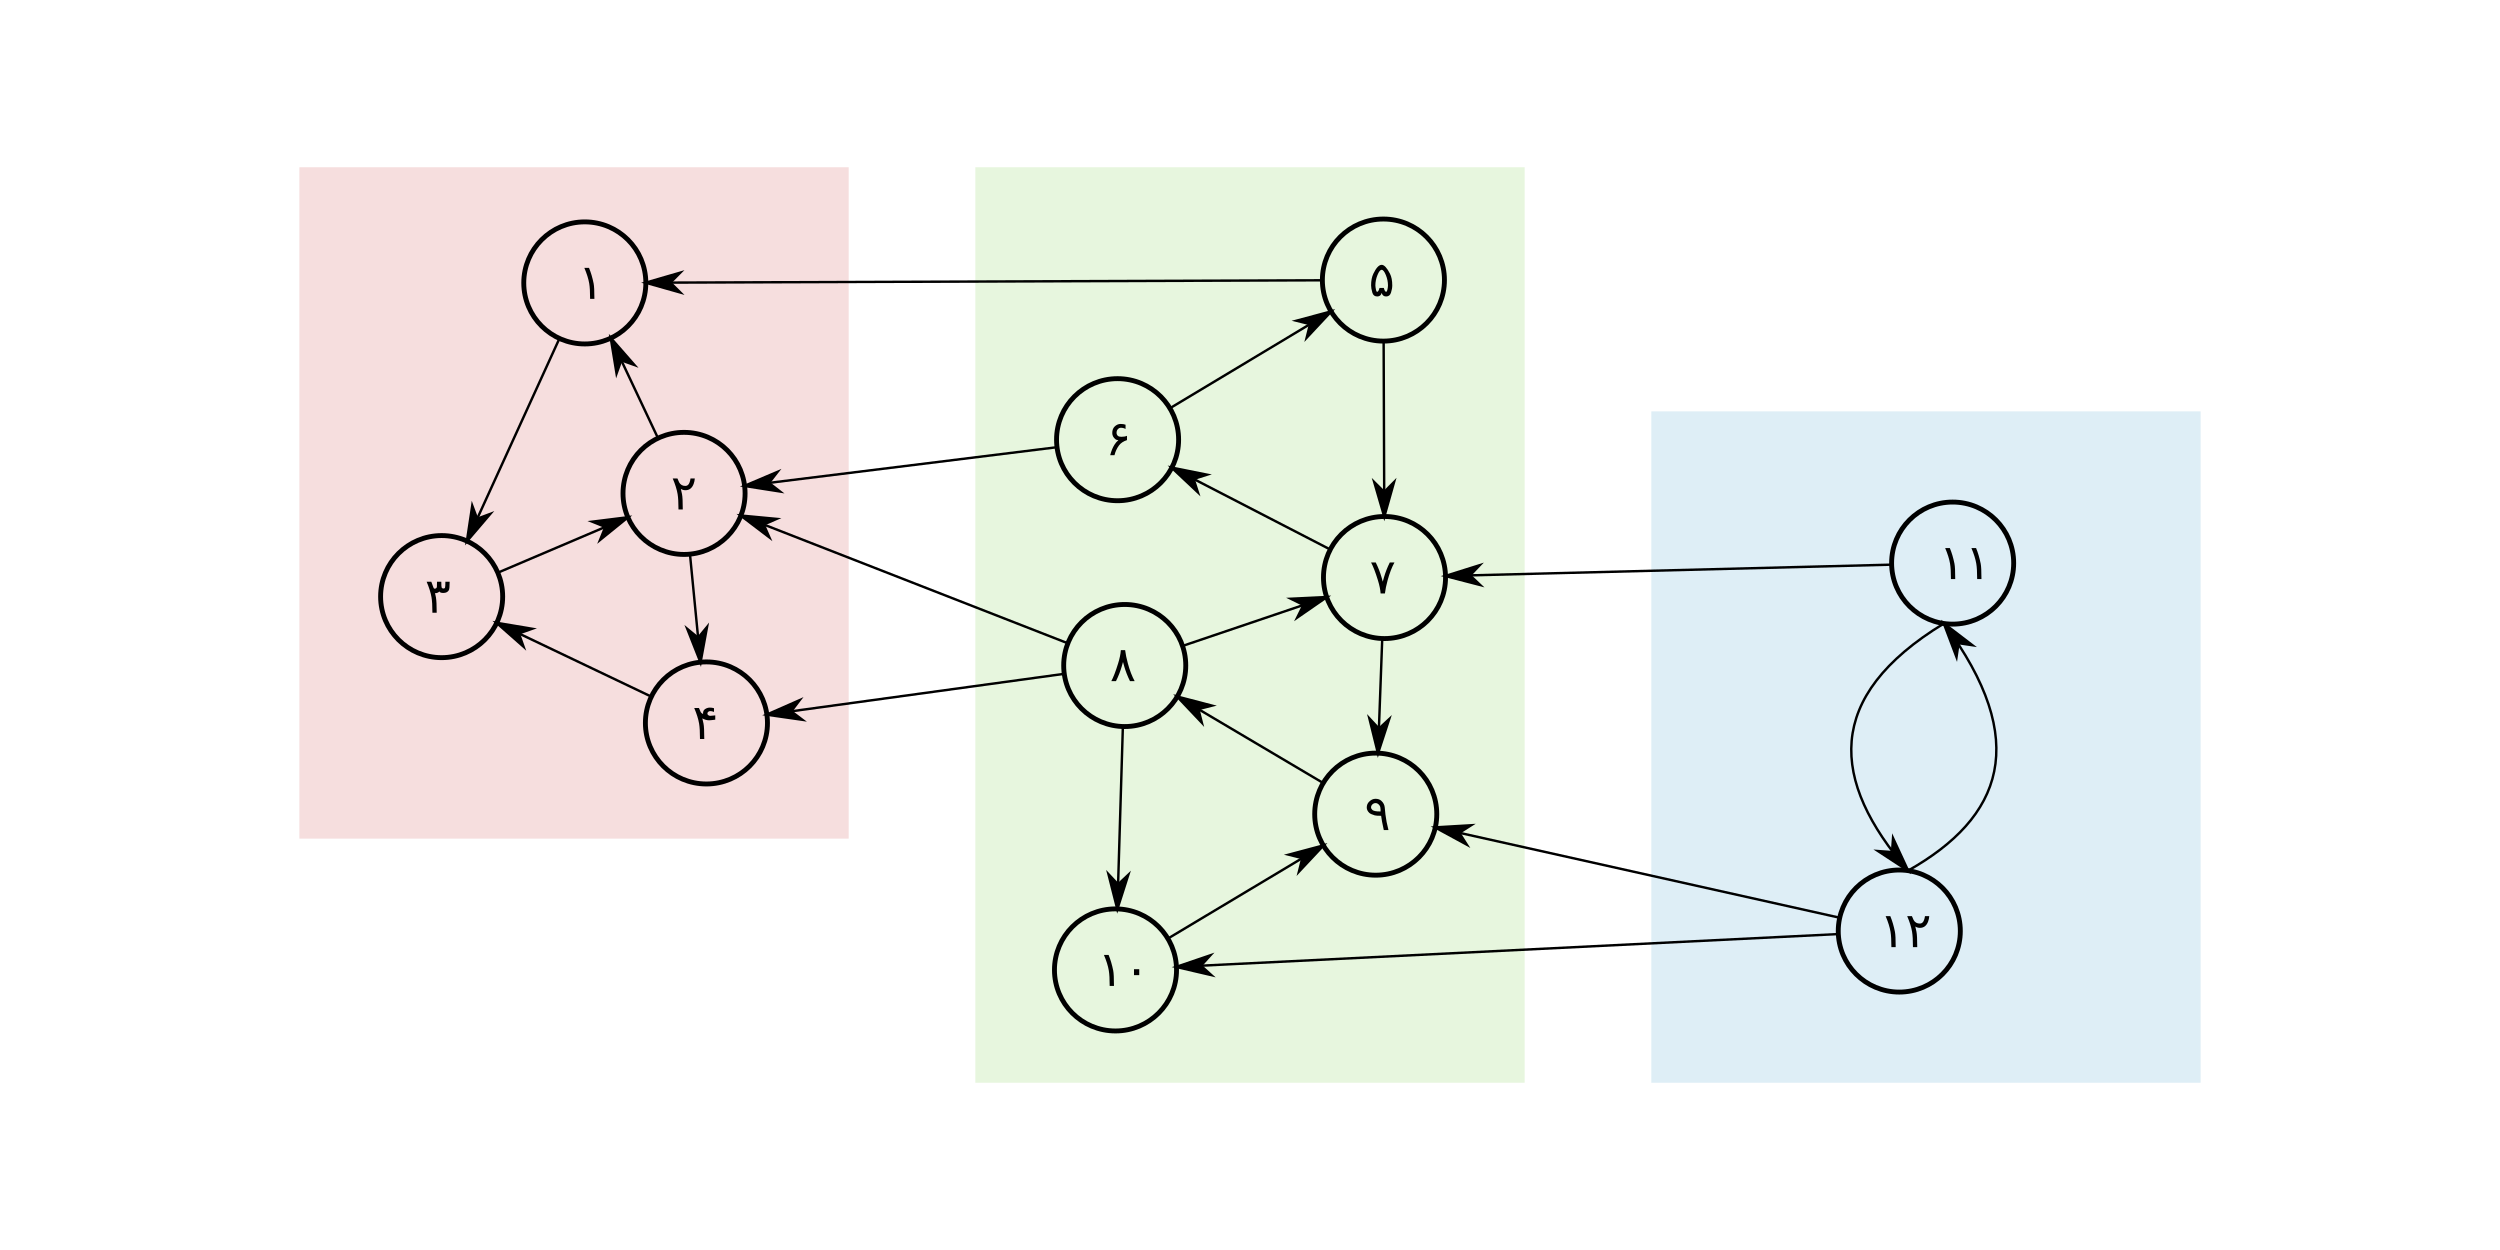
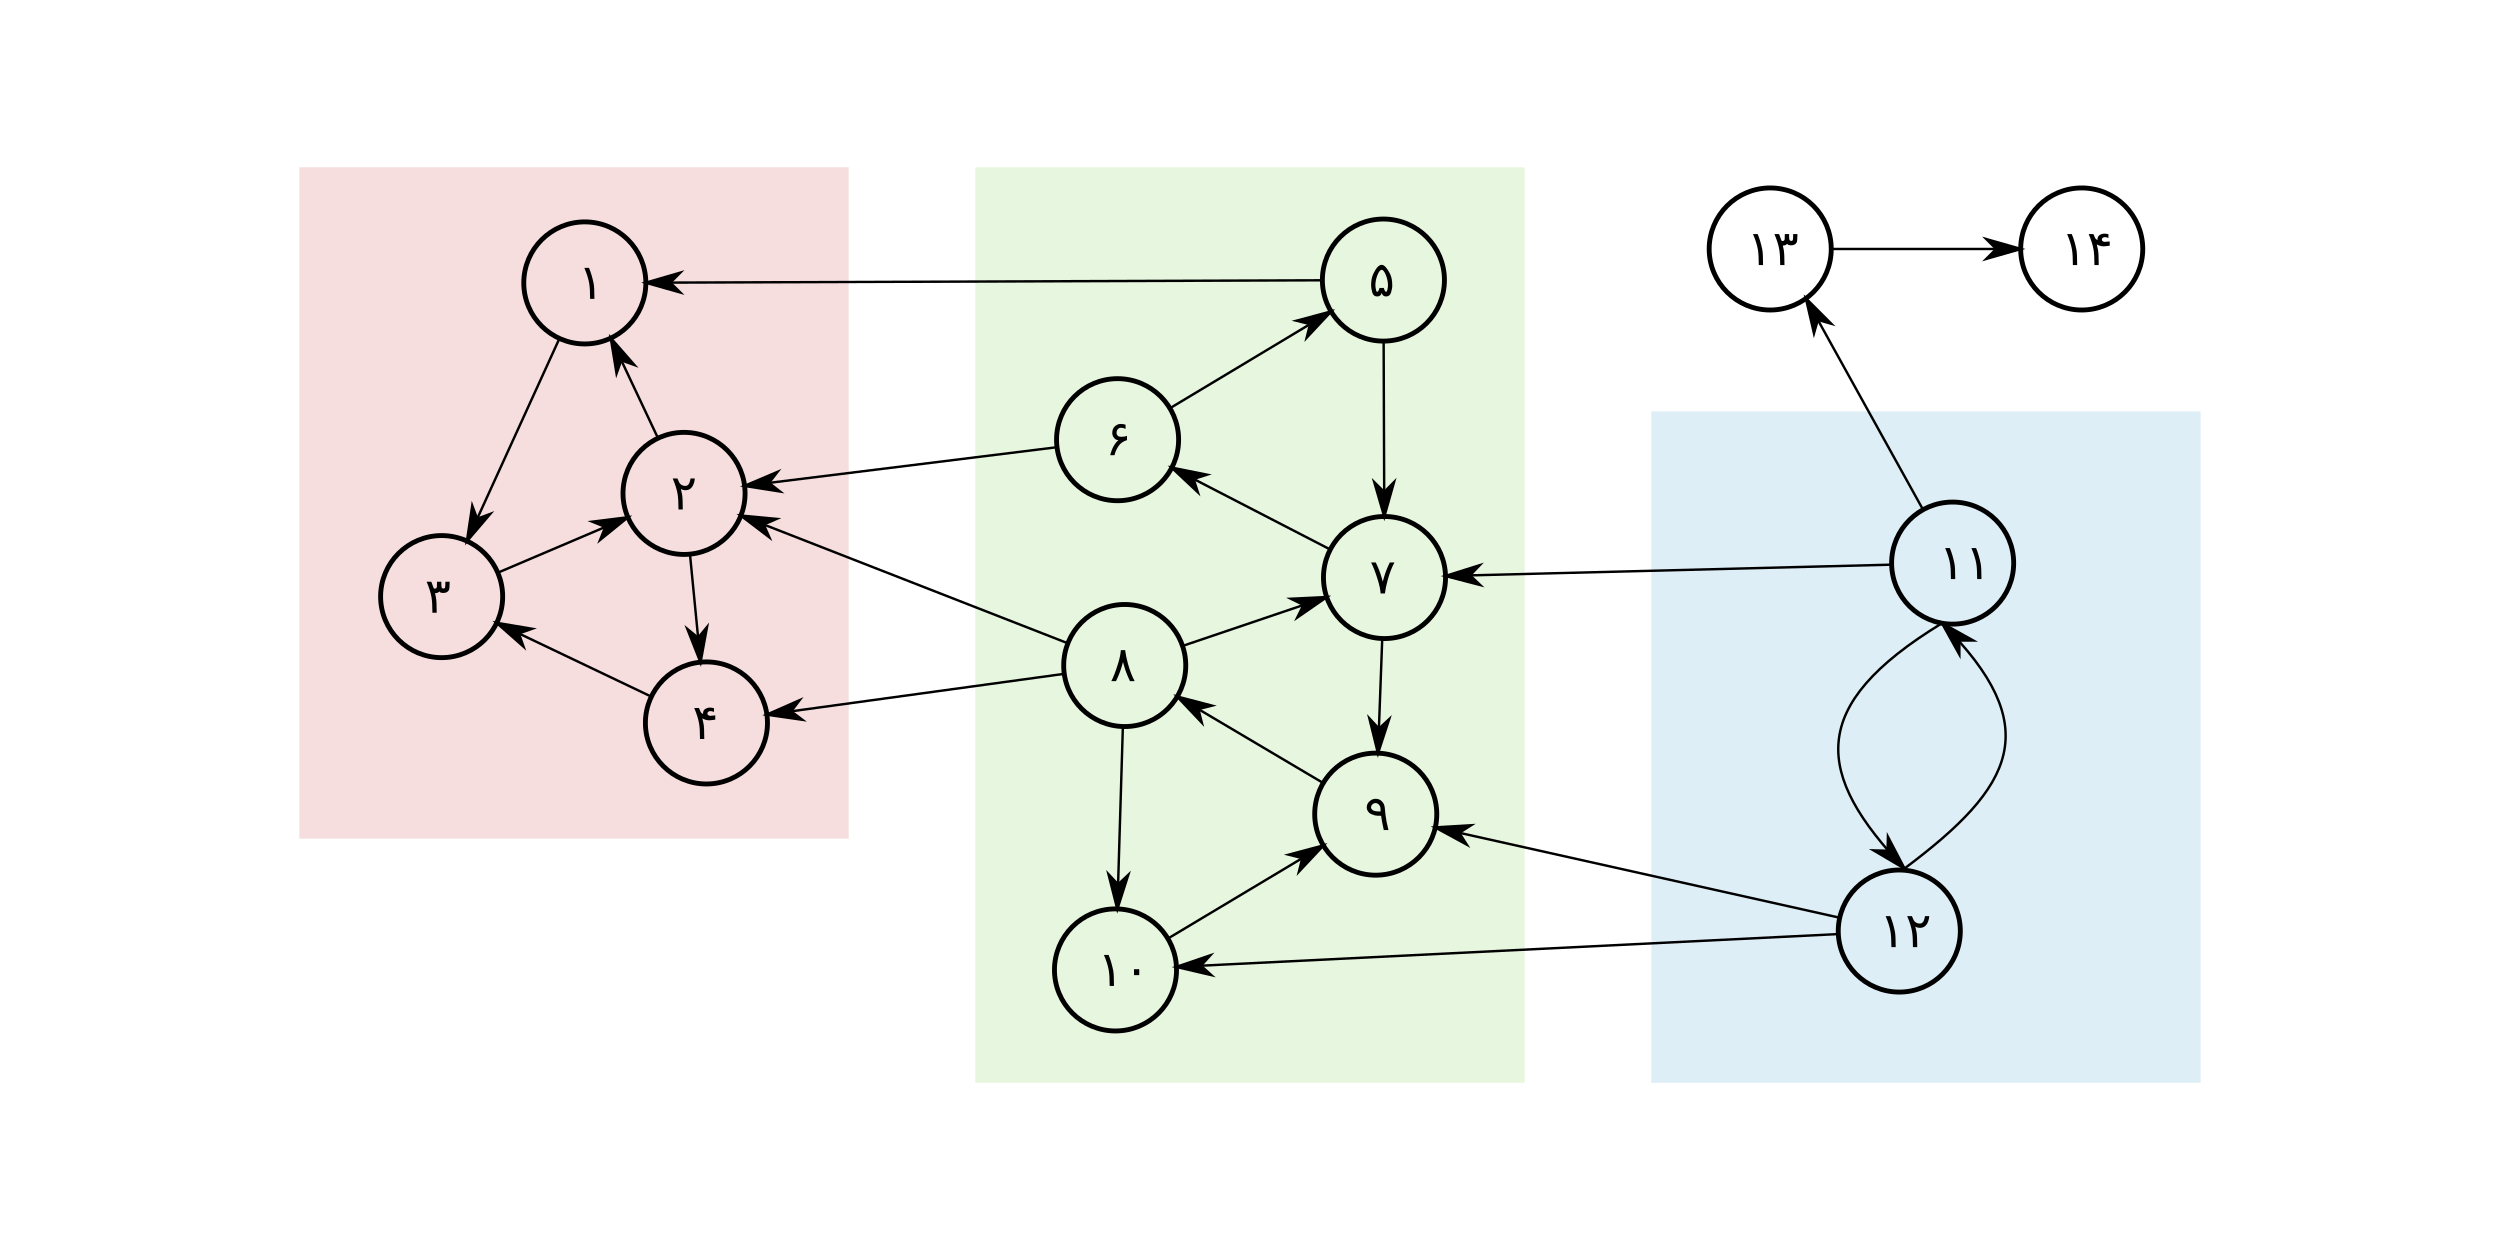
<svg xmlns="http://www.w3.org/2000/svg" id="svg8" version="1.1" viewBox="0 0 2048 1024" height="1024" width="2048">
  <defs id="defs2">
+     <marker orient="auto" refY="0" refX="0" id="marker4609" style="overflow:visible">
+       <path id="path4607" d="M 0,0 5,-5 -12.5,0 5,5 Z" style="fill:#000000;fill-opacity:1;fill-rule:evenodd;stroke:#000000;stroke-width:1pt;stroke-opacity:1" transform="matrix(-0.8,0,0,-0.8,-10,0)" />
+     </marker>
+     <marker style="overflow:visible" id="marker4431" refX="0" refY="0" orient="auto">
+       <path transform="matrix(-0.8,0,0,-0.8,-10,0)" style="fill:#000000;fill-opacity:1;fill-rule:evenodd;stroke:#000000;stroke-width:1pt;stroke-opacity:1" d="M 0,0 5,-5 -12.5,0 5,5 Z" id="path4429" />
+     </marker>
    <marker orient="auto" refY="0" refX="0" id="marker1857" style="overflow:visible">
      <path id="path1855" d="M 0,0 5,-5 -12.5,0 5,5 Z" style="fill:#000000;fill-opacity:1;fill-rule:evenodd;stroke:#000000;stroke-width:1pt;stroke-opacity:1" transform="matrix(-0.8,0,0,-0.8,-10,0)" />
    </marker>
    <marker orient="auto" refY="0" refX="0" id="marker1847" style="overflow:visible">
      <path id="path1845" d="M 0,0 5,-5 -12.5,0 5,5 Z" style="fill:#000000;fill-opacity:1;fill-rule:evenodd;stroke:#000000;stroke-width:1pt;stroke-opacity:1" transform="matrix(-0.8,0,0,-0.8,-10,0)" />
    </marker>
    <marker orient="auto" refY="0" refX="0" id="marker1837" style="overflow:visible">
      <path id="path1835" d="M 0,0 5,-5 -12.5,0 5,5 Z" style="fill:#000000;fill-opacity:1;fill-rule:evenodd;stroke:#000000;stroke-width:1pt;stroke-opacity:1" transform="matrix(-0.8,0,0,-0.8,-10,0)" />
    </marker>
    <marker orient="auto" refY="0" refX="0" id="marker1827" style="overflow:visible">
      <path id="path1825" d="M 0,0 5,-5 -12.5,0 5,5 Z" style="fill:#000000;fill-opacity:1;fill-rule:evenodd;stroke:#000000;stroke-width:1pt;stroke-opacity:1" transform="matrix(-0.8,0,0,-0.8,-10,0)" />
    </marker>
    <marker orient="auto" refY="0" refX="0" id="marker1817" style="overflow:visible">
      <path id="path1815" d="M 0,0 5,-5 -12.5,0 5,5 Z" style="fill:#000000;fill-opacity:1;fill-rule:evenodd;stroke:#000000;stroke-width:1pt;stroke-opacity:1" transform="matrix(-0.8,0,0,-0.8,-10,0)" />
    </marker>
    <marker orient="auto" refY="0" refX="0" id="marker1807" style="overflow:visible">
      <path id="path1805" d="M 0,0 5,-5 -12.5,0 5,5 Z" style="fill:#000000;fill-opacity:1;fill-rule:evenodd;stroke:#000000;stroke-width:1pt;stroke-opacity:1" transform="matrix(-0.8,0,0,-0.8,-10,0)" />
    </marker>
    <marker orient="auto" refY="0" refX="0" id="marker1797" style="overflow:visible">
      <path id="path1795" d="M 0,0 5,-5 -12.5,0 5,5 Z" style="fill:#000000;fill-opacity:1;fill-rule:evenodd;stroke:#000000;stroke-width:1pt;stroke-opacity:1" transform="matrix(-0.8,0,0,-0.8,-10,0)" />
    </marker>
    <marker orient="auto" refY="0" refX="0" id="marker1787" style="overflow:visible">
      <path id="path1785" d="M 0,0 5,-5 -12.5,0 5,5 Z" style="fill:#000000;fill-opacity:1;fill-rule:evenodd;stroke:#000000;stroke-width:1pt;stroke-opacity:1" transform="matrix(-0.8,0,0,-0.8,-10,0)" />
    </marker>
    <marker orient="auto" refY="0" refX="0" id="marker1777" style="overflow:visible">
      <path id="path1775" d="M 0,0 5,-5 -12.5,0 5,5 Z" style="fill:#000000;fill-opacity:1;fill-rule:evenodd;stroke:#000000;stroke-width:1pt;stroke-opacity:1" transform="matrix(-0.8,0,0,-0.8,-10,0)" />
    </marker>
    <marker orient="auto" refY="0" refX="0" id="marker1767" style="overflow:visible">
      <path id="path1765" d="M 0,0 5,-5 -12.5,0 5,5 Z" style="fill:#000000;fill-opacity:1;fill-rule:evenodd;stroke:#000000;stroke-width:1pt;stroke-opacity:1" transform="matrix(-0.8,0,0,-0.8,-10,0)" />
    </marker>
    <marker orient="auto" refY="0" refX="0" id="marker1757" style="overflow:visible">
      <path id="path1755" d="M 0,0 5,-5 -12.5,0 5,5 Z" style="fill:#000000;fill-opacity:1;fill-rule:evenodd;stroke:#000000;stroke-width:1pt;stroke-opacity:1" transform="matrix(-0.8,0,0,-0.8,-10,0)" />
    </marker>
    <marker orient="auto" refY="0" refX="0" id="marker1747" style="overflow:visible">
      <path id="path1745" d="M 0,0 5,-5 -12.5,0 5,5 Z" style="fill:#000000;fill-opacity:1;fill-rule:evenodd;stroke:#000000;stroke-width:1pt;stroke-opacity:1" transform="matrix(-0.8,0,0,-0.8,-10,0)" />
    </marker>
    <marker orient="auto" refY="0" refX="0" id="marker1737" style="overflow:visible">
      <path id="path1735" d="M 0,0 5,-5 -12.5,0 5,5 Z" style="fill:#000000;fill-opacity:1;fill-rule:evenodd;stroke:#000000;stroke-width:1pt;stroke-opacity:1" transform="matrix(-0.8,0,0,-0.8,-10,0)" />
    </marker>
    <marker orient="auto" refY="0" refX="0" id="marker1727" style="overflow:visible">
      <path id="path1725" d="M 0,0 5,-5 -12.5,0 5,5 Z" style="fill:#000000;fill-opacity:1;fill-rule:evenodd;stroke:#000000;stroke-width:1pt;stroke-opacity:1" transform="matrix(-0.8,0,0,-0.8,-10,0)" />
    </marker>
    <marker orient="auto" refY="0" refX="0" id="marker1717" style="overflow:visible">
      <path id="path1715" d="M 0,0 5,-5 -12.5,0 5,5 Z" style="fill:#000000;fill-opacity:1;fill-rule:evenodd;stroke:#000000;stroke-width:1pt;stroke-opacity:1" transform="matrix(-0.8,0,0,-0.8,-10,0)" />
    </marker>
    <marker orient="auto" refY="0" refX="0" id="marker1707" style="overflow:visible">
      <path id="path1705" d="M 0,0 5,-5 -12.5,0 5,5 Z" style="fill:#000000;fill-opacity:1;fill-rule:evenodd;stroke:#000000;stroke-width:1pt;stroke-opacity:1" transform="matrix(-0.8,0,0,-0.8,-10,0)" />
    </marker>
    <marker orient="auto" refY="0" refX="0" id="marker1697" style="overflow:visible">
      <path id="path1695" d="M 0,0 5,-5 -12.5,0 5,5 Z" style="fill:#000000;fill-opacity:1;fill-rule:evenodd;stroke:#000000;stroke-width:1pt;stroke-opacity:1" transform="matrix(-0.8,0,0,-0.8,-10,0)" />
    </marker>
    <marker orient="auto" refY="0" refX="0" id="marker1687" style="overflow:visible">
      <path id="path1685" d="M 0,0 5,-5 -12.5,0 5,5 Z" style="fill:#000000;fill-opacity:1;fill-rule:evenodd;stroke:#000000;stroke-width:1pt;stroke-opacity:1" transform="matrix(-0.8,0,0,-0.8,-10,0)" />
    </marker>
    <marker orient="auto" refY="0" refX="0" id="marker1677" style="overflow:visible">
      <path id="path1675" d="M 0,0 5,-5 -12.5,0 5,5 Z" style="fill:#000000;fill-opacity:1;fill-rule:evenodd;stroke:#000000;stroke-width:1pt;stroke-opacity:1" transform="matrix(-0.8,0,0,-0.8,-10,0)" />
    </marker>
    <marker orient="auto" refY="0" refX="0" id="marker1667" style="overflow:visible">
      <path id="path1665" d="M 0,0 5,-5 -12.5,0 5,5 Z" style="fill:#000000;fill-opacity:1;fill-rule:evenodd;stroke:#000000;stroke-width:1pt;stroke-opacity:1" transform="matrix(-0.8,0,0,-0.8,-10,0)" />
    </marker>
    <marker orient="auto" refY="0" refX="0" id="marker1657" style="overflow:visible">
      <path id="path1655" d="M 0,0 5,-5 -12.5,0 5,5 Z" style="fill:#000000;fill-opacity:1;fill-rule:evenodd;stroke:#000000;stroke-width:1pt;stroke-opacity:1" transform="matrix(-0.8,0,0,-0.8,-10,0)" />
    </marker>
    <marker orient="auto" refY="0" refX="0" id="marker1647" style="overflow:visible">
      <path id="path1645" d="M 0,0 5,-5 -12.5,0 5,5 Z" style="fill:#000000;fill-opacity:1;fill-rule:evenodd;stroke:#000000;stroke-width:1pt;stroke-opacity:1" transform="matrix(-0.8,0,0,-0.8,-10,0)" />
    </marker>
    <marker orient="auto" refY="0" refX="0" id="marker1637" style="overflow:visible">
      <path id="path1635" d="M 0,0 5,-5 -12.5,0 5,5 Z" style="fill:#000000;fill-opacity:1;fill-rule:evenodd;stroke:#000000;stroke-width:1pt;stroke-opacity:1" transform="matrix(-0.8,0,0,-0.8,-10,0)" />
    </marker>
    <marker style="overflow:visible" id="Arrow2Lend" refX="0" refY="0" orient="auto">
      <path transform="matrix(-1.1,0,0,-1.1,-1.1,0)" d="M 8.719,4.034 -2.207,0.016 8.719,-4.002 c -1.745,2.372 -1.735,5.617 -6e-7,8.035 z" style="fill:#000000;fill-opacity:1;fill-rule:evenodd;stroke:#000000;stroke-width:0.625;stroke-linejoin:round;stroke-opacity:1" id="path1128" />
    </marker>
    <marker style="overflow:visible" id="marker1385" refX="0" refY="0" orient="auto">
      <path transform="matrix(-0.8,0,0,-0.8,-10,0)" style="fill:#000000;fill-opacity:1;fill-rule:evenodd;stroke:#000000;stroke-width:1pt;stroke-opacity:1" d="M 0,0 5,-5 -12.5,0 5,5 Z" id="path1383" />
    </marker>
  </defs>
  <g id="layer1">
-     <g transform="translate(-93.15454,30.05866)" id="g5065">
-       <g id="g4847" transform="translate(0,-8.789703)">
-         <rect y="115.731" x="338.403" height="550" width="450" id="rect4747" style="opacity:1;fill:#d65c5c;fill-opacity:0.2;fill-rule:nonzero;stroke:none;stroke-width:2;stroke-linecap:round;stroke-linejoin:round;stroke-miterlimit:4;stroke-dasharray:none;stroke-dashoffset:2;stroke-opacity:1" />
-         <g transform="translate(-14.70454,-34.90003)" id="g4809">
-           <g id="g862" transform="translate(462.1256,88.26923)">
-             <circle r="50" cy="157.127" cx="124.802" id="path14" style="fill:none;fill-opacity:1;fill-rule:nonzero;stroke:#000000;stroke-width:4;stroke-linecap:round;stroke-linejoin:round;stroke-miterlimit:4;stroke-dasharray:none;stroke-dashoffset:2;stroke-opacity:1" />
-             <text id="text841" y="170.213" x="118.992" style="font-style:normal;font-variant:normal;font-weight:normal;font-stretch:normal;font-size:40px;line-height:1.25;font-family:Vazir;-inkscape-font-specification:Vazir;letter-spacing:0px;word-spacing:0px;fill:#000000;fill-opacity:1;stroke:none" xml:space="preserve">
-               <tspan y="170.213" x="118.992" id="tspan839">۱</tspan>
-             </text>
-           </g>
-           <g id="g1042" transform="translate(474.8771,289.3127)">
-             <circle style="fill:none;fill-opacity:1;fill-rule:nonzero;stroke:#000000;stroke-width:4;stroke-linecap:round;stroke-linejoin:round;stroke-miterlimit:4;stroke-dasharray:none;stroke-dashoffset:2;stroke-opacity:1" id="path14-91" cx="193.347" cy="128.512" r="50" />
-             <text xml:space="preserve" style="font-style:normal;font-variant:normal;font-weight:normal;font-stretch:normal;font-size:40px;line-height:1.25;font-family:Vazir;-inkscape-font-specification:Vazir;letter-spacing:0px;word-spacing:0px;fill:#000000;fill-opacity:1;stroke:none" x="182.469" y="141.686" id="text841-8">
-               <tspan id="tspan839-6" x="182.469" y="141.686">۲</tspan>
-             </text>
-           </g>
-           <g id="g1047" transform="translate(150.4697,374.9563)">
-             <circle style="fill:none;fill-opacity:1;fill-rule:nonzero;stroke:#000000;stroke-width:4;stroke-linecap:round;stroke-linejoin:round;stroke-miterlimit:4;stroke-dasharray:none;stroke-dashoffset:2;stroke-opacity:1" id="path14-6" cx="319.178" cy="127.419" r="50" />
-             <text xml:space="preserve" style="font-style:normal;font-variant:normal;font-weight:normal;font-stretch:normal;font-size:40px;line-height:1.25;font-family:Vazir;-inkscape-font-specification:Vazir;letter-spacing:0px;word-spacing:0px;fill:#000000;fill-opacity:1;stroke:none" x="305.399" y="140.603" id="text841-67">
-               <tspan id="tspan839-7" x="305.399" y="140.603">۳</tspan>
-             </text>
-           </g>
-           <g id="g1052" transform="translate(243.0339,477.9015)">
-             <circle style="fill:none;fill-opacity:1;fill-rule:nonzero;stroke:#000000;stroke-width:4;stroke-linecap:round;stroke-linejoin:round;stroke-miterlimit:4;stroke-dasharray:none;stroke-dashoffset:2;stroke-opacity:1" id="path14-1" cx="443.535" cy="127.964" r="50" />
-             <text xml:space="preserve" style="font-style:normal;font-variant:normal;font-weight:normal;font-stretch:normal;font-size:40px;line-height:1.25;font-family:Vazir;-inkscape-font-specification:Vazir;letter-spacing:0px;word-spacing:0px;fill:#000000;fill-opacity:1;stroke:none" x="431.923" y="141.119" id="text841-2">
-               <tspan id="tspan839-69" x="431.923" y="141.119">۴</tspan>
-             </text>
-           </g>
-           <path style="fill:none;fill-rule:evenodd;stroke:#000000;stroke-width:2;stroke-linecap:round;stroke-linejoin:round;stroke-miterlimit:4;stroke-dasharray:none;stroke-opacity:1;marker-end:url(#marker1637)" d="M 566.169,290.883 490.407,456.889" id="path1105" />
-           <path style="fill:none;fill-rule:evenodd;stroke:#000000;stroke-width:2;stroke-linecap:butt;stroke-linejoin:miter;stroke-miterlimit:4;stroke-dasharray:none;stroke-opacity:1;marker-end:url(#marker1647)" d="M 646.902,372.6 608.25,290.621" id="path1473" />
-           <path style="fill:none;fill-rule:evenodd;stroke:#000000;stroke-width:2;stroke-linecap:butt;stroke-linejoin:miter;stroke-miterlimit:4;stroke-dasharray:none;stroke-opacity:1;marker-end:url(#marker1657)" d="M 515.651,482.788 622.222,437.412" id="path1491" />
-           <path style="fill:none;fill-rule:evenodd;stroke:#000000;stroke-width:2;stroke-linecap:butt;stroke-linejoin:miter;stroke-miterlimit:4;stroke-dasharray:none;stroke-opacity:1;marker-end:url(#marker1667)" d="m 673.079,467.588 8.635,88.514" id="path1509" />
-           <path style="fill:none;fill-rule:evenodd;stroke:#000000;stroke-width:2;stroke-linecap:butt;stroke-linejoin:miter;stroke-miterlimit:4;stroke-dasharray:none;stroke-opacity:1;marker-end:url(#marker1677)" d="M 641.442,584.337 514.774,523.905" id="path1511" />
-         </g>
-       </g>
-       <g id="g4884" transform="translate(-5.859802)">
-         <rect y="106.941" x="898.014" height="750" width="450" id="rect4749" style="opacity:1;fill:#87d65c;fill-opacity:0.2;fill-rule:nonzero;stroke:none;stroke-width:2;stroke-linecap:round;stroke-linejoin:round;stroke-miterlimit:4;stroke-dasharray:none;stroke-dashoffset:2;stroke-opacity:1" />
-         <g transform="translate(-4.127637,-14.09676)" id="g4786">
-           <g id="g1057" transform="translate(650.4662,87.29669)">
-             <circle style="fill:none;fill-opacity:1;fill-rule:nonzero;stroke:#000000;stroke-width:4;stroke-linecap:round;stroke-linejoin:round;stroke-miterlimit:4;stroke-dasharray:none;stroke-dashoffset:2;stroke-opacity:1" id="path14-9" cx="585.965" cy="126.176" r="50" />
-             <text xml:space="preserve" style="font-style:normal;font-variant:normal;font-weight:normal;font-stretch:normal;font-size:40px;line-height:1.25;font-family:Vazir;-inkscape-font-specification:Vazir;letter-spacing:0px;word-spacing:0px;fill:#000000;fill-opacity:1;stroke:none" x="573.797" y="139.389" id="text841-4">
-               <tspan id="tspan839-1" x="573.797" y="139.389">۵</tspan>
-             </text>
-           </g>
-           <g id="g1082" transform="translate(1156.573,175.1213)">
-             <circle style="fill:none;fill-opacity:1;fill-rule:nonzero;stroke:#000000;stroke-width:4;stroke-linecap:round;stroke-linejoin:round;stroke-miterlimit:4;stroke-dasharray:none;stroke-dashoffset:2;stroke-opacity:1" id="path14-4" cx="80.755" cy="282.028" r="50" />
-             <text xml:space="preserve" style="font-style:normal;font-variant:normal;font-weight:normal;font-stretch:normal;font-size:40px;line-height:1.25;font-family:Vazir;-inkscape-font-specification:Vazir;letter-spacing:0px;word-spacing:0px;fill:#000000;fill-opacity:1;stroke:none" x="68.587" y="295.104" id="text841-6">
-               <tspan id="tspan839-0" x="68.587" y="295.104">۷</tspan>
-             </text>
-           </g>
-           <g id="g1069" transform="translate(300.6683,223.6106)">
-             <circle style="fill:none;fill-opacity:1;fill-rule:nonzero;stroke:#000000;stroke-width:4;stroke-linecap:round;stroke-linejoin:round;stroke-miterlimit:4;stroke-dasharray:none;stroke-dashoffset:2;stroke-opacity:1" id="path14-8" cx="717.993" cy="120.618" r="50" />
-             <text xml:space="preserve" style="font-style:normal;font-variant:normal;font-weight:normal;font-stretch:normal;font-size:40px;line-height:1.25;font-family:Vazir;-inkscape-font-specification:Vazir;letter-spacing:0px;word-spacing:0px;fill:#000000;fill-opacity:1;stroke:none" x="707.886" y="133.333" id="text841-9">
-               <tspan id="tspan839-10" x="707.886" y="133.333">۶</tspan>
-             </text>
-           </g>
-           <g id="g1092" transform="translate(893.5871,373.2261)">
-             <circle style="fill:none;fill-opacity:1;fill-rule:nonzero;stroke:#000000;stroke-width:4;stroke-linecap:round;stroke-linejoin:round;stroke-miterlimit:4;stroke-dasharray:none;stroke-dashoffset:2;stroke-opacity:1" id="path14-67" cx="336.564" cy="277.761" r="50" />
-             <text xml:space="preserve" style="font-style:normal;font-variant:normal;font-weight:normal;font-stretch:normal;font-size:40px;line-height:1.25;font-family:Vazir;-inkscape-font-specification:Vazir;letter-spacing:0px;word-spacing:0px;fill:#000000;fill-opacity:1;stroke:none" x="327.248" y="290.779" id="text841-3">
-               <tspan id="tspan839-9" x="327.248" y="290.779">۹</tspan>
-             </text>
-           </g>
-           <g id="g1087" transform="translate(813.9992,246.9235)">
-             <circle style="fill:none;fill-opacity:1;fill-rule:nonzero;stroke:#000000;stroke-width:4;stroke-linecap:round;stroke-linejoin:round;stroke-miterlimit:4;stroke-dasharray:none;stroke-dashoffset:2;stroke-opacity:1" id="path14-5" cx="210.518" cy="282.301" r="50" />
-             <text xml:space="preserve" style="font-style:normal;font-variant:normal;font-weight:normal;font-stretch:normal;font-size:40px;line-height:1.25;font-family:Vazir;-inkscape-font-specification:Vazir;letter-spacing:0px;word-spacing:0px;fill:#000000;fill-opacity:1;stroke:none" x="198.35" y="295.104" id="text841-1">
-               <tspan id="tspan839-8" x="198.35" y="295.104">۸</tspan>
-             </text>
-           </g>
-           <g id="g1097" transform="translate(553.674,500.046)">
-             <circle style="fill:none;fill-opacity:1;fill-rule:nonzero;stroke:#000000;stroke-width:4;stroke-linecap:round;stroke-linejoin:round;stroke-miterlimit:4;stroke-dasharray:none;stroke-dashoffset:2;stroke-opacity:1" id="path14-61" cx="463.282" cy="278.558" r="50" />
-             <text xml:space="preserve" style="font-style:normal;font-variant:normal;font-weight:normal;font-stretch:normal;font-size:40px;line-height:1.25;font-family:Vazir;-inkscape-font-specification:Vazir;letter-spacing:0px;word-spacing:0px;fill:#000000;fill-opacity:1;stroke:none" x="448.36" y="291.644" id="text841-98">
-               <tspan id="tspan839-4" x="448.36" y="291.644">۱۰</tspan>
-             </text>
-           </g>
-           <path style="fill:none;fill-rule:evenodd;stroke:#000000;stroke-width:2;stroke-linecap:butt;stroke-linejoin:miter;stroke-miterlimit:4;stroke-dasharray:none;stroke-opacity:1;marker-end:url(#marker1687)" d="m 1236.616,263.471 0.529,143.679" id="path1513" />
-           <path style="fill:none;fill-rule:evenodd;stroke:#000000;stroke-width:2;stroke-linecap:butt;stroke-linejoin:miter;stroke-miterlimit:4;stroke-dasharray:none;stroke-opacity:1;marker-end:url(#marker1697)" d="m 1061.528,318.49 132.038,-79.28" id="path1515" />
-           <path style="fill:none;fill-rule:evenodd;stroke:#000000;stroke-width:2;stroke-linecap:butt;stroke-linejoin:miter;stroke-miterlimit:4;stroke-dasharray:none;stroke-opacity:1;marker-end:url(#marker1707)" d="M 1192.903,434.208 1063.087,367.17" id="path1517" />
-           <path style="fill:none;fill-rule:evenodd;stroke:#000000;stroke-width:2;stroke-linecap:butt;stroke-linejoin:miter;stroke-miterlimit:4;stroke-dasharray:none;stroke-opacity:1;marker-end:url(#marker1727)" d="m 1071.874,513.186 118.098,-39.998" id="path1521" />
-           <path style="fill:none;fill-rule:evenodd;stroke:#000000;stroke-width:2;stroke-linecap:butt;stroke-linejoin:miter;stroke-miterlimit:4;stroke-dasharray:none;stroke-opacity:1;marker-end:url(#marker1737)" d="m 1235.478,507.115 -3.477,93.907" id="path1523" />
-           <path style="fill:none;fill-rule:evenodd;stroke:#000000;stroke-width:2;stroke-linecap:butt;stroke-linejoin:miter;stroke-miterlimit:4;stroke-dasharray:none;stroke-opacity:1;marker-end:url(#marker1747)" d="M 1187.129,625.512 1067.54,554.7" id="path1525" />
-           <path style="fill:none;fill-rule:evenodd;stroke:#000000;stroke-width:2;stroke-linecap:butt;stroke-linejoin:miter;stroke-miterlimit:4;stroke-dasharray:none;stroke-opacity:1;marker-end:url(#marker1757)" d="m 1023.002,579.201 -4.531,149.427" id="path1527" />
-           <path style="fill:none;fill-rule:evenodd;stroke:#000000;stroke-width:2;stroke-linecap:butt;stroke-linejoin:miter;stroke-miterlimit:4;stroke-dasharray:none;stroke-opacity:1;marker-end:url(#marker1767)" d="m 1059.857,752.924 127.393,-76.256" id="path1529" />
-         </g>
-       </g>
-       <path style="fill:none;fill-rule:evenodd;stroke:#000000;stroke-width:2;stroke-linecap:butt;stroke-linejoin:miter;stroke-miterlimit:4;stroke-dasharray:none;stroke-opacity:1;marker-end:url(#marker1777)" d="M 959.054,336.28 703.14,367.987" id="path1531" />
-       <path style="fill:none;fill-rule:evenodd;stroke:#000000;stroke-width:2;stroke-linecap:butt;stroke-linejoin:miter;stroke-miterlimit:4;stroke-dasharray:none;stroke-opacity:1;marker-end:url(#marker1787)" d="M 967.956,496.939 700.093,392.324" id="path1533" />
-       <path style="fill:none;fill-rule:evenodd;stroke:#000000;stroke-width:2;stroke-linecap:butt;stroke-linejoin:miter;stroke-miterlimit:4;stroke-dasharray:none;stroke-opacity:1;marker-end:url(#marker1797)" d="M 964.995,521.929 721.399,555.375" id="path1535" />
-       <path style="fill:none;fill-rule:evenodd;stroke:#000000;stroke-width:2;stroke-linecap:butt;stroke-linejoin:miter;stroke-miterlimit:4;stroke-dasharray:none;stroke-opacity:1;marker-end:url(#marker1807)" d="M 1176.445,199.554 622.222,201.528" id="path1537" />
-       <g id="g4899" transform="translate(0,-58.78971)">
-         <rect y="365.731" x="1445.906" height="550" width="450" id="rect4751" style="opacity:1;fill:#5caad6;fill-opacity:0.2;fill-rule:nonzero;stroke:none;stroke-width:2;stroke-linecap:round;stroke-linejoin:round;stroke-miterlimit:4;stroke-dasharray:none;stroke-dashoffset:2;stroke-opacity:1" />
-         <g transform="translate(82.47873,-7.737534)" id="g4822">
-           <g id="g1103" transform="translate(1021.471,224.3926)">
-             <circle style="fill:none;fill-opacity:1;fill-rule:nonzero;stroke:#000000;stroke-width:4;stroke-linecap:round;stroke-linejoin:round;stroke-miterlimit:4;stroke-dasharray:none;stroke-dashoffset:2;stroke-opacity:1" id="path14-51" cx="588.81" cy="273.367" r="50" />
-             <g id="g1061">
-               <text id="text841-5" y="286.453" x="577.258" style="font-style:normal;font-variant:normal;font-weight:normal;font-stretch:normal;font-size:40px;line-height:1.25;font-family:Vazir;-inkscape-font-specification:Vazir;letter-spacing:0px;word-spacing:0px;fill:#000000;fill-opacity:1;stroke:none" xml:space="preserve">
-                 <tspan y="286.453" x="577.258" id="tspan839-79">۱۱</tspan>
-               </text>
-             </g>
-           </g>
-           <g id="g1077" transform="translate(831.6843,531.9534)">
-             <circle style="fill:none;fill-opacity:1;fill-rule:nonzero;stroke:#000000;stroke-width:4;stroke-linecap:round;stroke-linejoin:round;stroke-miterlimit:4;stroke-dasharray:none;stroke-dashoffset:2;stroke-opacity:1" id="path14-3" cx="734.888" cy="267.224" r="50" />
-             <text xml:space="preserve" style="font-style:normal;font-variant:normal;font-weight:normal;font-stretch:normal;font-size:40px;line-height:1.25;font-family:Vazir;-inkscape-font-specification:Vazir;letter-spacing:0px;word-spacing:0px;fill:#000000;fill-opacity:1;stroke:none" x="718.267" y="280.398" id="text841-34">
-               <tspan id="tspan839-86" x="718.267" y="280.398">۱۲</tspan>
-             </text>
-           </g>
-           <path style="fill:none;fill-rule:evenodd;stroke:#000000;stroke-width:2;stroke-linecap:butt;stroke-linejoin:miter;stroke-miterlimit:4;stroke-dasharray:none;stroke-opacity:1;marker-end:url(#marker1817)" d="m 1603.106,547.242 c -98.866,60.183 -92.835,128.964 -29.358,202.454" id="path1539" />
-           <path style="fill:none;fill-rule:evenodd;stroke:#000000;stroke-width:2;stroke-linecap:butt;stroke-linejoin:miter;stroke-miterlimit:4;stroke-dasharray:none;stroke-opacity:1;marker-end:url(#marker1827)" d="m 1573.748,749.696 c 77.043,-43.464 101.351,-105.763 29.358,-202.454" id="path1541" />
-         </g>
-       </g>
-       <path style="fill:none;fill-rule:evenodd;stroke:#000000;stroke-width:2;stroke-linecap:butt;stroke-linejoin:miter;stroke-miterlimit:4;stroke-dasharray:none;stroke-opacity:1;marker-end:url(#marker1837)" d="m 1642.777,432.502 -365.452,9.281" id="path1543" />
-       <path style="fill:none;fill-rule:evenodd;stroke:#000000;stroke-width:2;stroke-linecap:butt;stroke-linejoin:miter;stroke-miterlimit:4;stroke-dasharray:none;stroke-opacity:1;marker-end:url(#marker1847)" d="M 1600.253,721.755 1268.962,647.786" id="path1545" />
-       <path style="fill:none;fill-rule:evenodd;stroke:#000000;stroke-width:2;stroke-linecap:butt;stroke-linejoin:miter;stroke-miterlimit:4;stroke-dasharray:none;stroke-opacity:1;marker-end:url(#marker1857)" d="m 1599.112,735.128 -542.206,26.902" id="path1547" />
+     <g transform="translate(-93.15454,21.26896)" id="g4847">
+       <rect style="opacity:1;fill:#d65c5c;fill-opacity:0.2;fill-rule:nonzero;stroke:none;stroke-width:2;stroke-linecap:round;stroke-linejoin:round;stroke-miterlimit:4;stroke-dasharray:none;stroke-dashoffset:2;stroke-opacity:1" id="rect4747" width="450" height="550" x="338.403" y="115.731" />
+       <g id="g4809" transform="translate(-14.70454,-34.90003)">
+         <g transform="translate(462.1256,88.26923)" id="g862">
+           <circle style="fill:none;fill-opacity:1;fill-rule:nonzero;stroke:#000000;stroke-width:4;stroke-linecap:round;stroke-linejoin:round;stroke-miterlimit:4;stroke-dasharray:none;stroke-dashoffset:2;stroke-opacity:1" id="path14" cx="124.802" cy="157.127" r="50" />
+           <text xml:space="preserve" style="font-style:normal;font-variant:normal;font-weight:normal;font-stretch:normal;font-size:40px;line-height:1.25;font-family:Vazir;-inkscape-font-specification:Vazir;letter-spacing:0px;word-spacing:0px;fill:#000000;fill-opacity:1;stroke:none" x="118.992" y="170.213" id="text841">
+             <tspan id="tspan839" x="118.992" y="170.213">۱</tspan>
+           </text>
+         </g>
+         <g transform="translate(474.8771,289.3127)" id="g1042">
+           <circle r="50" cy="128.512" cx="193.347" id="path14-91" style="fill:none;fill-opacity:1;fill-rule:nonzero;stroke:#000000;stroke-width:4;stroke-linecap:round;stroke-linejoin:round;stroke-miterlimit:4;stroke-dasharray:none;stroke-dashoffset:2;stroke-opacity:1" />
+           <text id="text841-8" y="141.686" x="182.469" style="font-style:normal;font-variant:normal;font-weight:normal;font-stretch:normal;font-size:40px;line-height:1.25;font-family:Vazir;-inkscape-font-specification:Vazir;letter-spacing:0px;word-spacing:0px;fill:#000000;fill-opacity:1;stroke:none" xml:space="preserve">
+             <tspan y="141.686" x="182.469" id="tspan839-6">۲</tspan>
+           </text>
+         </g>
+         <g transform="translate(150.4697,374.9563)" id="g1047">
+           <circle r="50" cy="127.419" cx="319.178" id="path14-6" style="fill:none;fill-opacity:1;fill-rule:nonzero;stroke:#000000;stroke-width:4;stroke-linecap:round;stroke-linejoin:round;stroke-miterlimit:4;stroke-dasharray:none;stroke-dashoffset:2;stroke-opacity:1" />
+           <text id="text841-67" y="140.603" x="305.399" style="font-style:normal;font-variant:normal;font-weight:normal;font-stretch:normal;font-size:40px;line-height:1.25;font-family:Vazir;-inkscape-font-specification:Vazir;letter-spacing:0px;word-spacing:0px;fill:#000000;fill-opacity:1;stroke:none" xml:space="preserve">
+             <tspan y="140.603" x="305.399" id="tspan839-7">۳</tspan>
+           </text>
+         </g>
+         <g transform="translate(243.0339,477.9015)" id="g1052">
+           <circle r="50" cy="127.964" cx="443.535" id="path14-1" style="fill:none;fill-opacity:1;fill-rule:nonzero;stroke:#000000;stroke-width:4;stroke-linecap:round;stroke-linejoin:round;stroke-miterlimit:4;stroke-dasharray:none;stroke-dashoffset:2;stroke-opacity:1" />
+           <text id="text841-2" y="141.119" x="431.923" style="font-style:normal;font-variant:normal;font-weight:normal;font-stretch:normal;font-size:40px;line-height:1.25;font-family:Vazir;-inkscape-font-specification:Vazir;letter-spacing:0px;word-spacing:0px;fill:#000000;fill-opacity:1;stroke:none" xml:space="preserve">
+             <tspan y="141.119" x="431.923" id="tspan839-69">۴</tspan>
+           </text>
+         </g>
+         <path id="path1105" d="M 566.169,290.883 490.407,456.889" style="fill:none;fill-rule:evenodd;stroke:#000000;stroke-width:2;stroke-linecap:round;stroke-linejoin:round;stroke-miterlimit:4;stroke-dasharray:none;stroke-opacity:1;marker-end:url(#marker1637)" />
+         <path id="path1473" d="M 646.902,372.6 608.25,290.621" style="fill:none;fill-rule:evenodd;stroke:#000000;stroke-width:2;stroke-linecap:butt;stroke-linejoin:miter;stroke-miterlimit:4;stroke-dasharray:none;stroke-opacity:1;marker-end:url(#marker1647)" />
+         <path id="path1491" d="M 515.651,482.788 622.222,437.412" style="fill:none;fill-rule:evenodd;stroke:#000000;stroke-width:2;stroke-linecap:butt;stroke-linejoin:miter;stroke-miterlimit:4;stroke-dasharray:none;stroke-opacity:1;marker-end:url(#marker1657)" />
+         <path id="path1509" d="m 673.079,467.588 8.635,88.514" style="fill:none;fill-rule:evenodd;stroke:#000000;stroke-width:2;stroke-linecap:butt;stroke-linejoin:miter;stroke-miterlimit:4;stroke-dasharray:none;stroke-opacity:1;marker-end:url(#marker1667)" />
+         <path id="path1511" d="M 641.442,584.337 514.774,523.905" style="fill:none;fill-rule:evenodd;stroke:#000000;stroke-width:2;stroke-linecap:butt;stroke-linejoin:miter;stroke-miterlimit:4;stroke-dasharray:none;stroke-opacity:1;marker-end:url(#marker1677)" />
+       </g>
+     </g>
+     <g transform="translate(-99.01434,30.05866)" id="g4884">
+       <rect style="opacity:1;fill:#87d65c;fill-opacity:0.2;fill-rule:nonzero;stroke:none;stroke-width:2;stroke-linecap:round;stroke-linejoin:round;stroke-miterlimit:4;stroke-dasharray:none;stroke-dashoffset:2;stroke-opacity:1" id="rect4749" width="450" height="750" x="898.014" y="106.941" />
+       <g id="g4786" transform="translate(-4.127637,-14.09676)">
+         <g transform="translate(650.4662,87.29669)" id="g1057">
+           <circle r="50" cy="126.176" cx="585.965" id="path14-9" style="fill:none;fill-opacity:1;fill-rule:nonzero;stroke:#000000;stroke-width:4;stroke-linecap:round;stroke-linejoin:round;stroke-miterlimit:4;stroke-dasharray:none;stroke-dashoffset:2;stroke-opacity:1" />
+           <text id="text841-4" y="139.389" x="573.797" style="font-style:normal;font-variant:normal;font-weight:normal;font-stretch:normal;font-size:40px;line-height:1.25;font-family:Vazir;-inkscape-font-specification:Vazir;letter-spacing:0px;word-spacing:0px;fill:#000000;fill-opacity:1;stroke:none" xml:space="preserve">
+             <tspan y="139.389" x="573.797" id="tspan839-1">۵</tspan>
+           </text>
+         </g>
+         <g transform="translate(1156.573,175.1213)" id="g1082">
+           <circle r="50" cy="282.028" cx="80.755" id="path14-4" style="fill:none;fill-opacity:1;fill-rule:nonzero;stroke:#000000;stroke-width:4;stroke-linecap:round;stroke-linejoin:round;stroke-miterlimit:4;stroke-dasharray:none;stroke-dashoffset:2;stroke-opacity:1" />
+           <text id="text841-6" y="295.104" x="68.587" style="font-style:normal;font-variant:normal;font-weight:normal;font-stretch:normal;font-size:40px;line-height:1.25;font-family:Vazir;-inkscape-font-specification:Vazir;letter-spacing:0px;word-spacing:0px;fill:#000000;fill-opacity:1;stroke:none" xml:space="preserve">
+             <tspan y="295.104" x="68.587" id="tspan839-0">۷</tspan>
+           </text>
+         </g>
+         <g transform="translate(300.6683,223.6106)" id="g1069">
+           <circle r="50" cy="120.618" cx="717.993" id="path14-8" style="fill:none;fill-opacity:1;fill-rule:nonzero;stroke:#000000;stroke-width:4;stroke-linecap:round;stroke-linejoin:round;stroke-miterlimit:4;stroke-dasharray:none;stroke-dashoffset:2;stroke-opacity:1" />
+           <text id="text841-9" y="133.333" x="707.886" style="font-style:normal;font-variant:normal;font-weight:normal;font-stretch:normal;font-size:40px;line-height:1.25;font-family:Vazir;-inkscape-font-specification:Vazir;letter-spacing:0px;word-spacing:0px;fill:#000000;fill-opacity:1;stroke:none" xml:space="preserve">
+             <tspan y="133.333" x="707.886" id="tspan839-10">۶</tspan>
+           </text>
+         </g>
+         <g transform="translate(893.5871,373.2261)" id="g1092">
+           <circle r="50" cy="277.761" cx="336.564" id="path14-67" style="fill:none;fill-opacity:1;fill-rule:nonzero;stroke:#000000;stroke-width:4;stroke-linecap:round;stroke-linejoin:round;stroke-miterlimit:4;stroke-dasharray:none;stroke-dashoffset:2;stroke-opacity:1" />
+           <text id="text841-3" y="290.779" x="327.248" style="font-style:normal;font-variant:normal;font-weight:normal;font-stretch:normal;font-size:40px;line-height:1.25;font-family:Vazir;-inkscape-font-specification:Vazir;letter-spacing:0px;word-spacing:0px;fill:#000000;fill-opacity:1;stroke:none" xml:space="preserve">
+             <tspan y="290.779" x="327.248" id="tspan839-9">۹</tspan>
+           </text>
+         </g>
+         <g transform="translate(813.9992,246.9235)" id="g1087">
+           <circle r="50" cy="282.301" cx="210.518" id="path14-5" style="fill:none;fill-opacity:1;fill-rule:nonzero;stroke:#000000;stroke-width:4;stroke-linecap:round;stroke-linejoin:round;stroke-miterlimit:4;stroke-dasharray:none;stroke-dashoffset:2;stroke-opacity:1" />
+           <text id="text841-1" y="295.104" x="198.35" style="font-style:normal;font-variant:normal;font-weight:normal;font-stretch:normal;font-size:40px;line-height:1.25;font-family:Vazir;-inkscape-font-specification:Vazir;letter-spacing:0px;word-spacing:0px;fill:#000000;fill-opacity:1;stroke:none" xml:space="preserve">
+             <tspan y="295.104" x="198.35" id="tspan839-8">۸</tspan>
+           </text>
+         </g>
+         <g transform="translate(553.674,500.046)" id="g1097">
+           <circle r="50" cy="278.558" cx="463.282" id="path14-61" style="fill:none;fill-opacity:1;fill-rule:nonzero;stroke:#000000;stroke-width:4;stroke-linecap:round;stroke-linejoin:round;stroke-miterlimit:4;stroke-dasharray:none;stroke-dashoffset:2;stroke-opacity:1" />
+           <text id="text841-98" y="291.644" x="448.36" style="font-style:normal;font-variant:normal;font-weight:normal;font-stretch:normal;font-size:40px;line-height:1.25;font-family:Vazir;-inkscape-font-specification:Vazir;letter-spacing:0px;word-spacing:0px;fill:#000000;fill-opacity:1;stroke:none" xml:space="preserve">
+             <tspan y="291.644" x="448.36" id="tspan839-4">۱۰</tspan>
+           </text>
+         </g>
+         <path id="path1513" d="m 1236.616,263.471 0.529,143.679" style="fill:none;fill-rule:evenodd;stroke:#000000;stroke-width:2;stroke-linecap:butt;stroke-linejoin:miter;stroke-miterlimit:4;stroke-dasharray:none;stroke-opacity:1;marker-end:url(#marker1687)" />
+         <path id="path1515" d="m 1061.528,318.49 132.038,-79.28" style="fill:none;fill-rule:evenodd;stroke:#000000;stroke-width:2;stroke-linecap:butt;stroke-linejoin:miter;stroke-miterlimit:4;stroke-dasharray:none;stroke-opacity:1;marker-end:url(#marker1697)" />
+         <path id="path1517" d="M 1192.903,434.208 1063.087,367.17" style="fill:none;fill-rule:evenodd;stroke:#000000;stroke-width:2;stroke-linecap:butt;stroke-linejoin:miter;stroke-miterlimit:4;stroke-dasharray:none;stroke-opacity:1;marker-end:url(#marker1707)" />
+         <path id="path1521" d="m 1071.874,513.186 118.098,-39.998" style="fill:none;fill-rule:evenodd;stroke:#000000;stroke-width:2;stroke-linecap:butt;stroke-linejoin:miter;stroke-miterlimit:4;stroke-dasharray:none;stroke-opacity:1;marker-end:url(#marker1727)" />
+         <path id="path1523" d="m 1235.478,507.115 -3.477,93.907" style="fill:none;fill-rule:evenodd;stroke:#000000;stroke-width:2;stroke-linecap:butt;stroke-linejoin:miter;stroke-miterlimit:4;stroke-dasharray:none;stroke-opacity:1;marker-end:url(#marker1737)" />
+         <path id="path1525" d="M 1187.129,625.512 1067.54,554.7" style="fill:none;fill-rule:evenodd;stroke:#000000;stroke-width:2;stroke-linecap:butt;stroke-linejoin:miter;stroke-miterlimit:4;stroke-dasharray:none;stroke-opacity:1;marker-end:url(#marker1747)" />
+         <path id="path1527" d="m 1023.002,579.201 -4.531,149.427" style="fill:none;fill-rule:evenodd;stroke:#000000;stroke-width:2;stroke-linecap:butt;stroke-linejoin:miter;stroke-miterlimit:4;stroke-dasharray:none;stroke-opacity:1;marker-end:url(#marker1757)" />
+         <path id="path1529" d="m 1059.857,752.924 127.393,-76.256" style="fill:none;fill-rule:evenodd;stroke:#000000;stroke-width:2;stroke-linecap:butt;stroke-linejoin:miter;stroke-miterlimit:4;stroke-dasharray:none;stroke-opacity:1;marker-end:url(#marker1767)" />
+       </g>
+     </g>
+     <path id="path1531" d="M 865.899,366.339 609.986,398.046" style="fill:none;fill-rule:evenodd;stroke:#000000;stroke-width:2;stroke-linecap:butt;stroke-linejoin:miter;stroke-miterlimit:4;stroke-dasharray:none;stroke-opacity:1;marker-end:url(#marker1777)" />
+     <path id="path1533" d="M 874.802,526.997 606.939,422.383" style="fill:none;fill-rule:evenodd;stroke:#000000;stroke-width:2;stroke-linecap:butt;stroke-linejoin:miter;stroke-miterlimit:4;stroke-dasharray:none;stroke-opacity:1;marker-end:url(#marker1787)" />
+     <path id="path1535" d="M 871.84,551.988 628.244,585.434" style="fill:none;fill-rule:evenodd;stroke:#000000;stroke-width:2;stroke-linecap:butt;stroke-linejoin:miter;stroke-miterlimit:4;stroke-dasharray:none;stroke-opacity:1;marker-end:url(#marker1797)" />
+     <path id="path1537" d="m 1083.291,229.612 -554.223,1.975" style="fill:none;fill-rule:evenodd;stroke:#000000;stroke-width:2;stroke-linecap:butt;stroke-linejoin:miter;stroke-miterlimit:4;stroke-dasharray:none;stroke-opacity:1;marker-end:url(#marker1807)" />
+     <rect y="337" x="1352.751" height="550" width="450" id="rect4751" style="opacity:1;fill:#5caad6;fill-opacity:0.2;fill-rule:nonzero;stroke:none;stroke-width:2;stroke-linecap:round;stroke-linejoin:round;stroke-miterlimit:4;stroke-dasharray:none;stroke-dashoffset:2;stroke-opacity:1" />
+     <g id="g4839">
+       <g id="g1103" transform="translate(1010.795,187.9241)">
+         <circle style="fill:none;fill-opacity:1;fill-rule:nonzero;stroke:#000000;stroke-width:4;stroke-linecap:round;stroke-linejoin:round;stroke-miterlimit:4;stroke-dasharray:none;stroke-dashoffset:2;stroke-opacity:1" id="path14-51" cx="588.81" cy="273.367" r="50" />
+         <g id="g1061">
+           <text id="text841-5" y="286.453" x="577.258" style="font-style:normal;font-variant:normal;font-weight:normal;font-stretch:normal;font-size:40px;line-height:1.25;font-family:Vazir;-inkscape-font-specification:Vazir;letter-spacing:0px;word-spacing:0px;fill:#000000;fill-opacity:1;stroke:none" xml:space="preserve">
+             <tspan y="286.453" x="577.258" id="tspan839-79">۱۱</tspan>
+           </text>
+         </g>
+       </g>
+       <g id="g1077" transform="translate(821.0085,495.4848)">
+         <circle style="fill:none;fill-opacity:1;fill-rule:nonzero;stroke:#000000;stroke-width:4;stroke-linecap:round;stroke-linejoin:round;stroke-miterlimit:4;stroke-dasharray:none;stroke-dashoffset:2;stroke-opacity:1" id="path14-3" cx="734.888" cy="267.224" r="50" />
+         <text xml:space="preserve" style="font-style:normal;font-variant:normal;font-weight:normal;font-stretch:normal;font-size:40px;line-height:1.25;font-family:Vazir;-inkscape-font-specification:Vazir;letter-spacing:0px;word-spacing:0px;fill:#000000;fill-opacity:1;stroke:none" x="718.267" y="280.398" id="text841-34">
+           <tspan id="tspan839-86" x="718.267" y="280.398">۱۲</tspan>
+         </text>
+       </g>
+       <path style="fill:none;fill-rule:evenodd;stroke:#000000;stroke-width:2;stroke-linecap:butt;stroke-linejoin:miter;stroke-miterlimit:4;stroke-dasharray:none;stroke-opacity:1;marker-end:url(#marker1817)" d="m 1590.899,510.527 c -111.712,68.05 -103.988,123.904 -30.76,200.969" id="path1539" />
+       <path style="fill:none;fill-rule:evenodd;stroke:#000000;stroke-width:2;stroke-linecap:butt;stroke-linejoin:miter;stroke-miterlimit:4;stroke-dasharray:none;stroke-opacity:1;marker-end:url(#marker1827)" d="m 1560.139,711.495 c 90.387,-67.548 115.936,-115.793 30.76,-200.969" id="path1541" />
+     </g>
+     <path id="path1543" d="m 1549.622,462.561 -365.452,9.281" style="fill:none;fill-rule:evenodd;stroke:#000000;stroke-width:2;stroke-linecap:butt;stroke-linejoin:miter;stroke-miterlimit:4;stroke-dasharray:none;stroke-opacity:1;marker-end:url(#marker1837)" />
+     <path id="path1545" d="M 1507.098,751.813 1175.807,677.844" style="fill:none;fill-rule:evenodd;stroke:#000000;stroke-width:2;stroke-linecap:butt;stroke-linejoin:miter;stroke-miterlimit:4;stroke-dasharray:none;stroke-opacity:1;marker-end:url(#marker1847)" />
+     <path id="path1547" d="m 1505.958,765.186 -542.206,26.902" style="fill:none;fill-rule:evenodd;stroke:#000000;stroke-width:2;stroke-linecap:butt;stroke-linejoin:miter;stroke-miterlimit:4;stroke-dasharray:none;stroke-opacity:1;marker-end:url(#marker1857)" />
+     <path style="fill:none;fill-rule:evenodd;stroke:#000000;stroke-width:2;stroke-linecap:butt;stroke-linejoin:miter;stroke-miterlimit:4;stroke-dasharray:none;stroke-opacity:1;marker-end:url(#marker4431)" d="M 1575.366,417.561 1479.434,244.491" id="path3452" />
+     <g id="g4936" transform="translate(-6.814936)">
+       <g transform="translate(225.3137,-23.97042)" id="g3450">
+         <circle style="fill:none;fill-opacity:1;fill-rule:nonzero;stroke:#000000;stroke-width:4;stroke-linecap:round;stroke-linejoin:round;stroke-miterlimit:4;stroke-dasharray:none;stroke-dashoffset:2;stroke-opacity:1" id="path14-51-2" cx="1486.85" cy="227.932" r="50" />
+         <g id="g1061-2" transform="translate(892.1896,-45.36731)">
+           <text id="text841-5-3" y="286.453" x="577.258" style="font-style:normal;font-variant:normal;font-weight:normal;font-stretch:normal;font-size:40px;line-height:1.25;font-family:Vazir;-inkscape-font-specification:Vazir;letter-spacing:0px;word-spacing:0px;fill:#000000;fill-opacity:1;stroke:none" xml:space="preserve">
+             <tspan y="286.453" x="577.258" id="tspan839-79-8">۱۴</tspan>
+           </text>
+         </g>
+       </g>
+       <g transform="translate(-299,-28.94112)" id="g3440">
+         <circle style="fill:none;fill-opacity:1;fill-rule:nonzero;stroke:#000000;stroke-width:4;stroke-linecap:round;stroke-linejoin:round;stroke-miterlimit:4;stroke-dasharray:none;stroke-dashoffset:2;stroke-opacity:1" id="path14-51-5" cx="1755.969" cy="232.902" r="50" />
+         <g id="g1061-6" transform="translate(1159.19,-40.36731)">
+           <text id="text841-5-5" y="286.453" x="577.258" style="font-style:normal;font-variant:normal;font-weight:normal;font-stretch:normal;font-size:40px;line-height:1.25;font-family:Vazir;-inkscape-font-specification:Vazir;letter-spacing:0px;word-spacing:0px;fill:#000000;fill-opacity:1;stroke:none" xml:space="preserve">
+             <tspan y="286.453" x="577.258" id="tspan839-79-6">۱۳</tspan>
+           </text>
+         </g>
+       </g>
+       <path id="path3454" d="m 1506.969,203.961 155.195,0" style="fill:none;fill-rule:evenodd;stroke:#000000;stroke-width:2;stroke-linecap:butt;stroke-linejoin:miter;stroke-miterlimit:4;stroke-dasharray:none;stroke-opacity:1;marker-end:url(#marker4609)" />
    </g>
  </g>
</svg>
